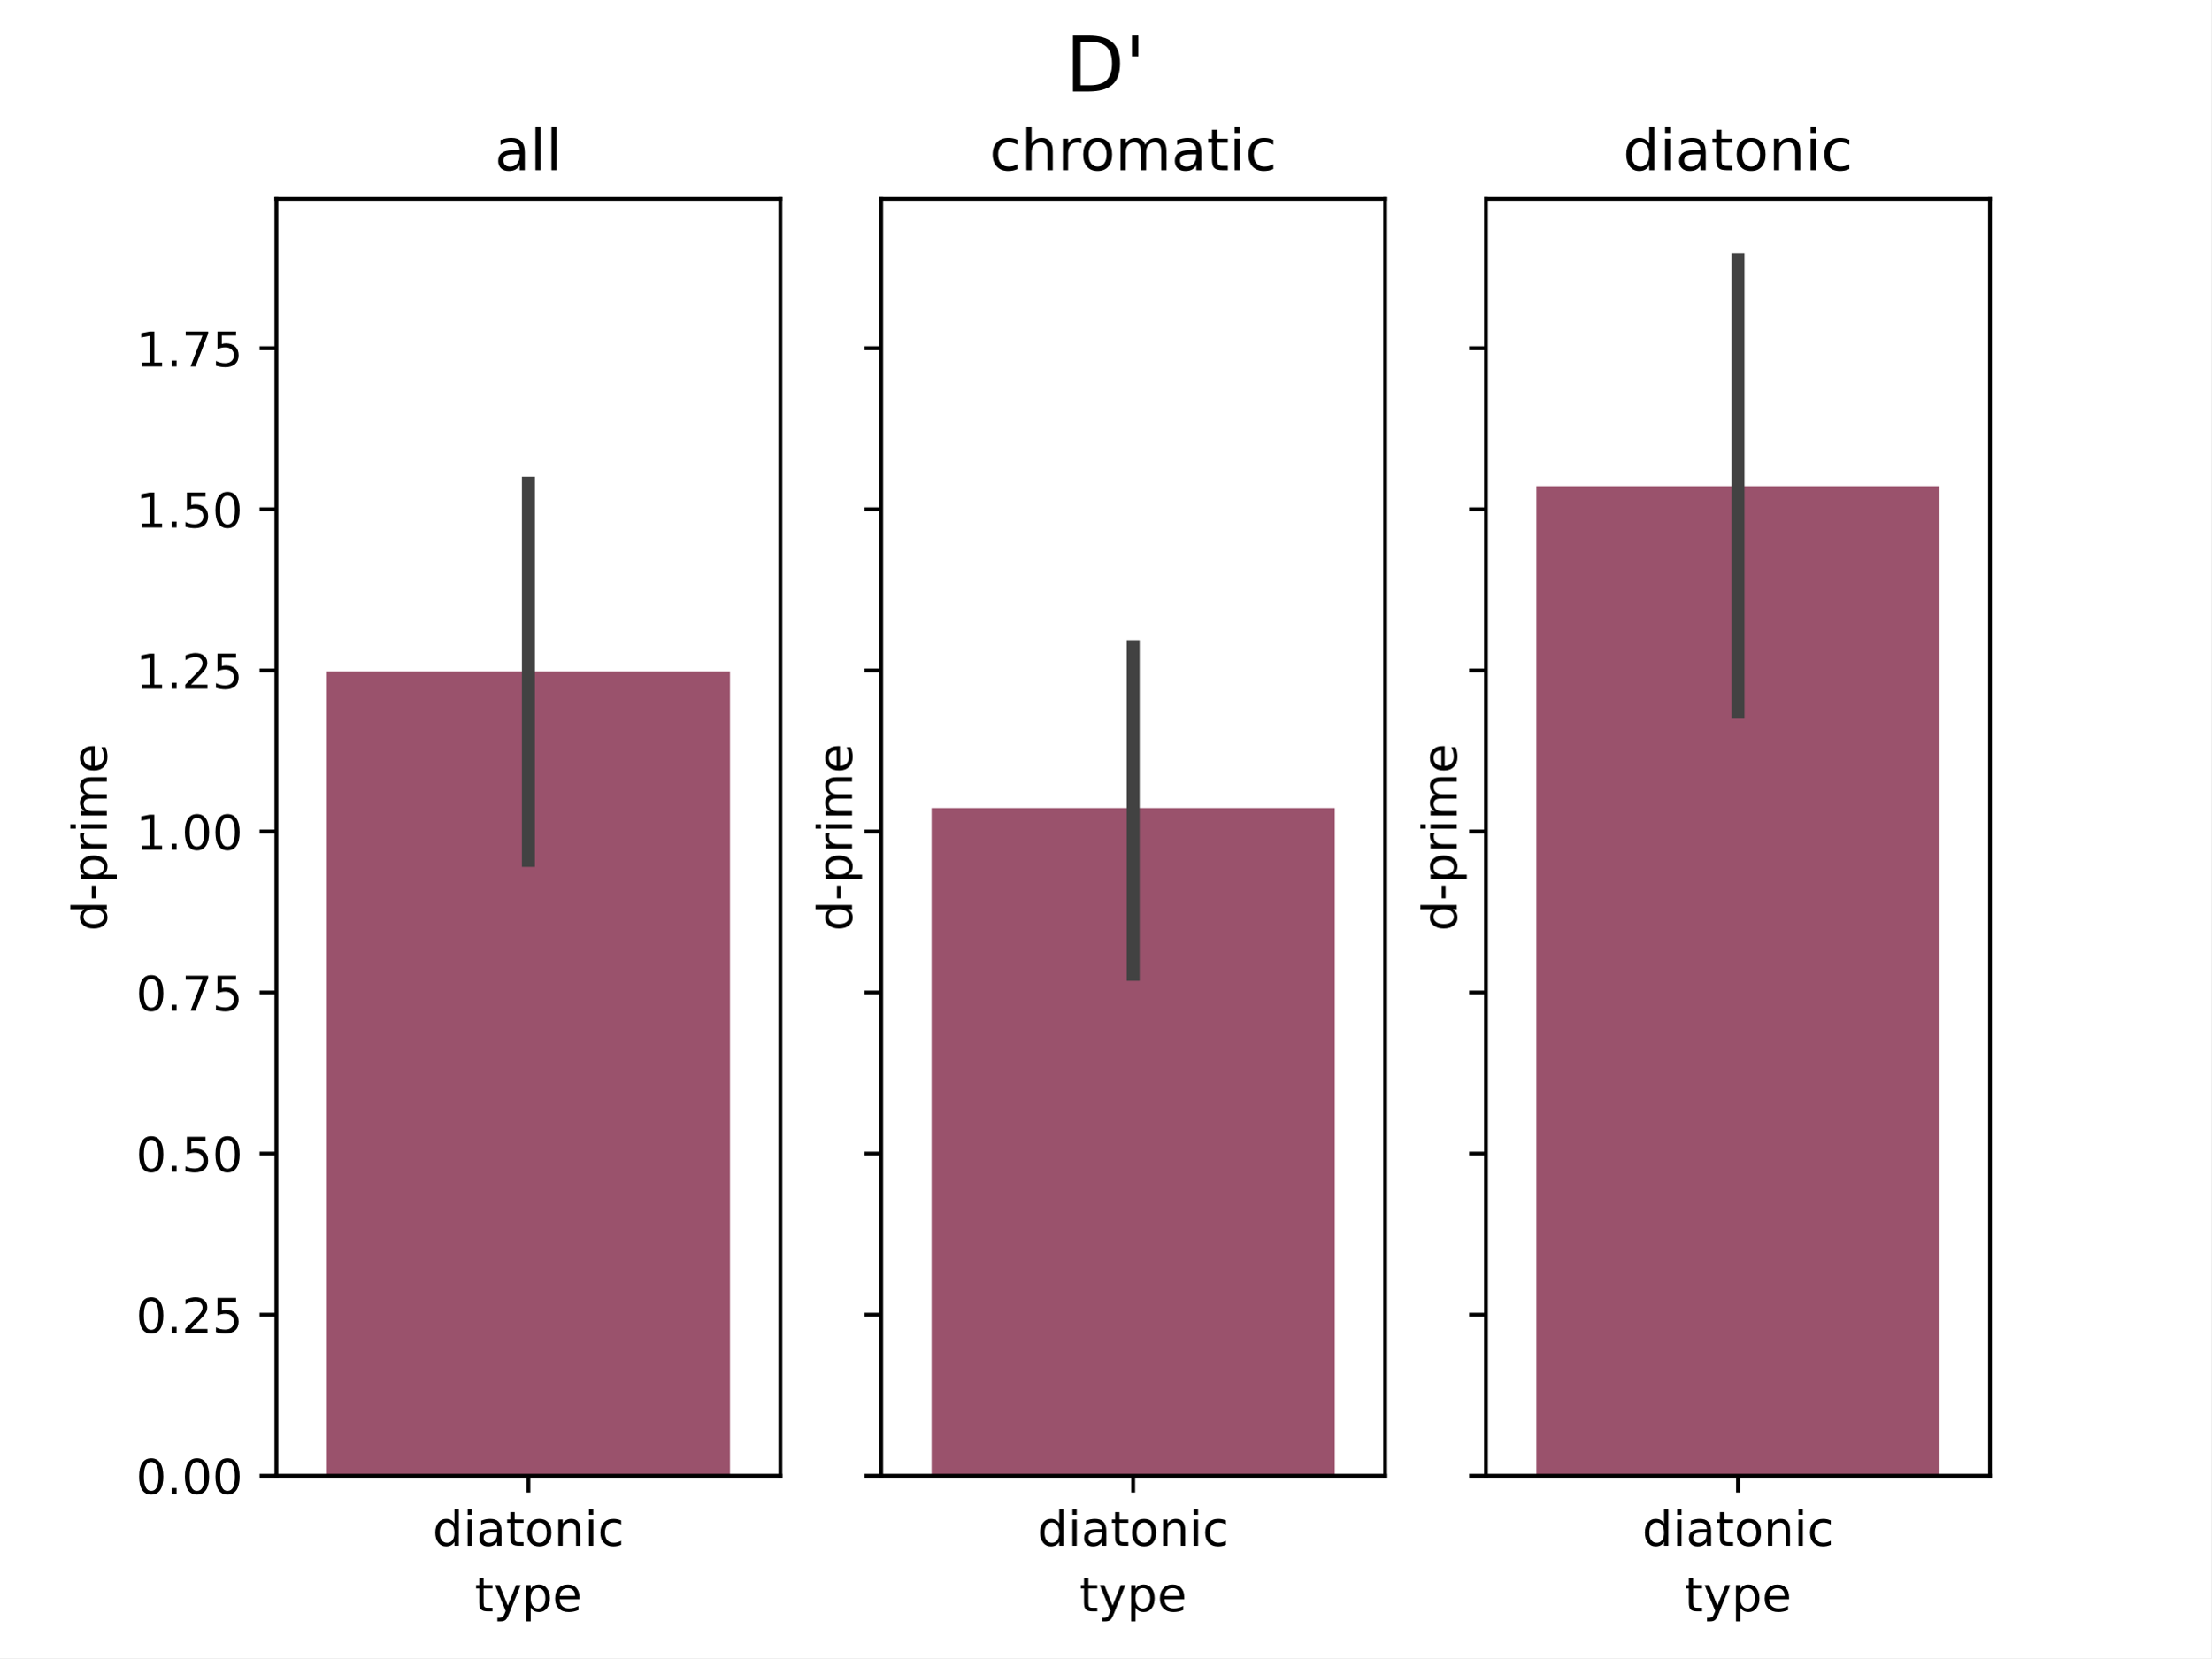
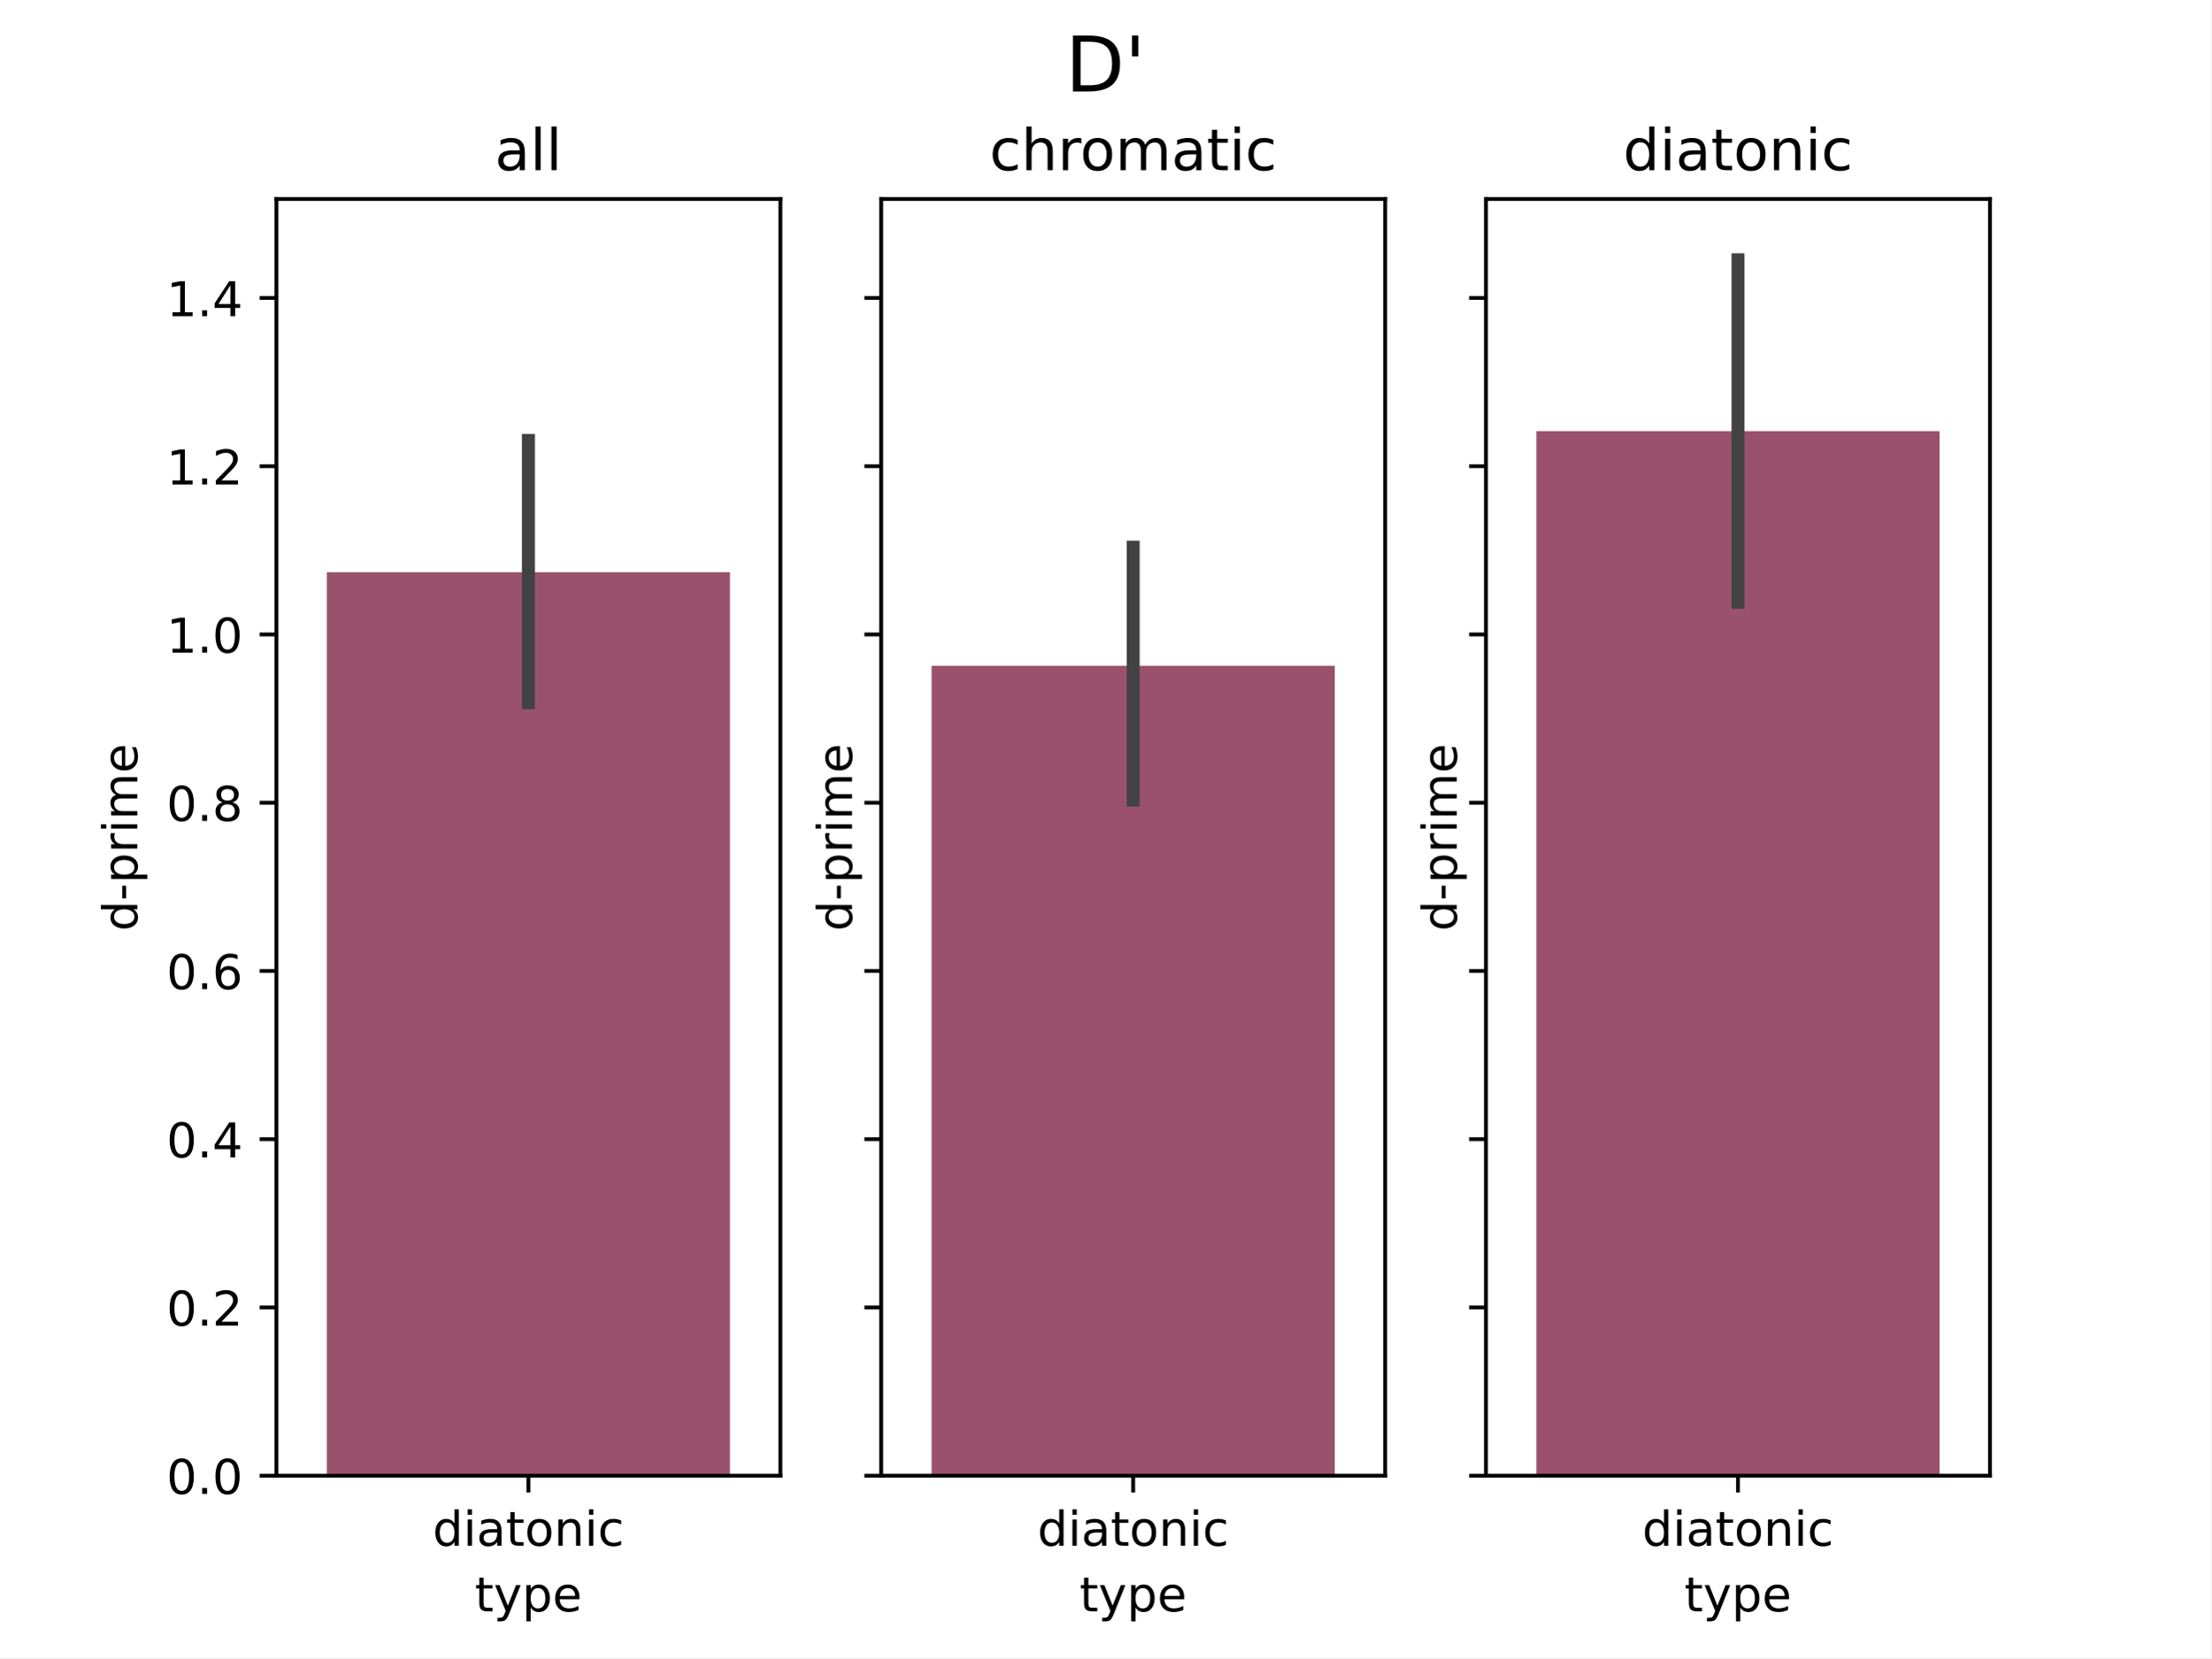
<svg xmlns="http://www.w3.org/2000/svg" xmlns:xlink="http://www.w3.org/1999/xlink" height="345.6pt" version="1.1" viewBox="0 0 460.8 345.6" width="460.8pt">
  <defs>
    <style type="text/css">*{stroke-linecap:butt;stroke-linejoin:round;}</style>
  </defs>
  <g id="figure_1">
    <g id="patch_1">
      <path d="M 0 345.6  L 460.8 345.6  L 460.8 0  L 0 0  z " style="fill:#ffffff;" />
    </g>
    <g id="axes_1">
      <g id="patch_2">
        <path d="M 57.6 307.584  L 162.635 307.584  L 162.635 41.472  L 57.6 41.472  z " style="fill:#ffffff;" />
      </g>
      <g id="patch_3">
-         <path clip-path="url(#pcfc6b695cd)" d="M 68.104 307.584  L 152.132 307.584  L 152.132 139.961  L 68.104 139.961  z " style="fill:#9a526c;" />
+         <path clip-path="url(#pbbec31d19b)" d="M 68.104 307.584  L 152.132 307.584  L 152.132 119.272  L 68.104 119.272  z " style="fill:#9a526c;" />
      </g>
      <g id="matplotlib.axis_1">
        <g id="xtick_1">
          <g id="line2d_1">
            <defs>
-               <path d="M 0 0  L 0 3.5  " id="m105f384c03" style="stroke:#000000;stroke-width:0.8;" />
+               <path d="M 0 0  L 0 3.5  " id="m9235f77df3" style="stroke:#000000;stroke-width:0.8;" />
            </defs>
            <g>
-               <use style="stroke:#000000;stroke-width:0.8;" x="110.118" xlink:href="#m105f384c03" y="307.584" />
+               <use style="stroke:#000000;stroke-width:0.8;" x="110.118" xlink:href="#m9235f77df3" y="307.584" />
            </g>
          </g>
          <g id="text_1">
            <g transform="translate(90.16374 322.1824)scale(0.1 -0.1)">
              <defs>
                <path d="M 2906 2969  L 2906 4863  L 3481 4863  L 3481 0  L 2906 0  L 2906 525  Q 2725 213 2448 61  Q 2172 -91 1784 -91  Q 1150 -91 751 415  Q 353 922 353 1747  Q 353 2572 751 3078  Q 1150 3584 1784 3584  Q 2172 3584 2448 3432  Q 2725 3281 2906 2969  z M 947 1747  Q 947 1113 1208 752  Q 1469 391 1925 391  Q 2381 391 2643 752  Q 2906 1113 2906 1747  Q 2906 2381 2643 2742  Q 2381 3103 1925 3103  Q 1469 3103 1208 2742  Q 947 2381 947 1747  z " id="DejaVuSans-64" transform="scale(0.015625)" />
                <path d="M 603 3500  L 1178 3500  L 1178 0  L 603 0  L 603 3500  z M 603 4863  L 1178 4863  L 1178 4134  L 603 4134  L 603 4863  z " id="DejaVuSans-69" transform="scale(0.015625)" />
                <path d="M 2194 1759  Q 1497 1759 1228 1600  Q 959 1441 959 1056  Q 959 750 1161 570  Q 1363 391 1709 391  Q 2188 391 2477 730  Q 2766 1069 2766 1631  L 2766 1759  L 2194 1759  z M 3341 1997  L 3341 0  L 2766 0  L 2766 531  Q 2569 213 2275 61  Q 1981 -91 1556 -91  Q 1019 -91 701 211  Q 384 513 384 1019  Q 384 1609 779 1909  Q 1175 2209 1959 2209  L 2766 2209  L 2766 2266  Q 2766 2663 2505 2880  Q 2244 3097 1772 3097  Q 1472 3097 1187 3025  Q 903 2953 641 2809  L 641 3341  Q 956 3463 1253 3523  Q 1550 3584 1831 3584  Q 2591 3584 2966 3190  Q 3341 2797 3341 1997  z " id="DejaVuSans-61" transform="scale(0.015625)" />
                <path d="M 1172 4494  L 1172 3500  L 2356 3500  L 2356 3053  L 1172 3053  L 1172 1153  Q 1172 725 1289 603  Q 1406 481 1766 481  L 2356 481  L 2356 0  L 1766 0  Q 1100 0 847 248  Q 594 497 594 1153  L 594 3053  L 172 3053  L 172 3500  L 594 3500  L 594 4494  L 1172 4494  z " id="DejaVuSans-74" transform="scale(0.015625)" />
                <path d="M 1959 3097  Q 1497 3097 1228 2736  Q 959 2375 959 1747  Q 959 1119 1226 758  Q 1494 397 1959 397  Q 2419 397 2687 759  Q 2956 1122 2956 1747  Q 2956 2369 2687 2733  Q 2419 3097 1959 3097  z M 1959 3584  Q 2709 3584 3137 3096  Q 3566 2609 3566 1747  Q 3566 888 3137 398  Q 2709 -91 1959 -91  Q 1206 -91 779 398  Q 353 888 353 1747  Q 353 2609 779 3096  Q 1206 3584 1959 3584  z " id="DejaVuSans-6f" transform="scale(0.015625)" />
                <path d="M 3513 2113  L 3513 0  L 2938 0  L 2938 2094  Q 2938 2591 2744 2837  Q 2550 3084 2163 3084  Q 1697 3084 1428 2787  Q 1159 2491 1159 1978  L 1159 0  L 581 0  L 581 3500  L 1159 3500  L 1159 2956  Q 1366 3272 1645 3428  Q 1925 3584 2291 3584  Q 2894 3584 3203 3211  Q 3513 2838 3513 2113  z " id="DejaVuSans-6e" transform="scale(0.015625)" />
                <path d="M 3122 3366  L 3122 2828  Q 2878 2963 2633 3030  Q 2388 3097 2138 3097  Q 1578 3097 1268 2742  Q 959 2388 959 1747  Q 959 1106 1268 751  Q 1578 397 2138 397  Q 2388 397 2633 464  Q 2878 531 3122 666  L 3122 134  Q 2881 22 2623 -34  Q 2366 -91 2075 -91  Q 1284 -91 818 406  Q 353 903 353 1747  Q 353 2603 823 3093  Q 1294 3584 2113 3584  Q 2378 3584 2631 3529  Q 2884 3475 3122 3366  z " id="DejaVuSans-63" transform="scale(0.015625)" />
              </defs>
              <use xlink:href="#DejaVuSans-64" />
              <use x="63.477" xlink:href="#DejaVuSans-69" />
              <use x="91.26" xlink:href="#DejaVuSans-61" />
              <use x="152.539" xlink:href="#DejaVuSans-74" />
              <use x="191.748" xlink:href="#DejaVuSans-6f" />
              <use x="252.93" xlink:href="#DejaVuSans-6e" />
              <use x="316.309" xlink:href="#DejaVuSans-69" />
              <use x="344.092" xlink:href="#DejaVuSans-63" />
            </g>
          </g>
        </g>
        <g id="text_2">
          <g transform="translate(98.94733 335.8606)scale(0.1 -0.1)">
            <defs>
              <path d="M 2059 -325  Q 1816 -950 1584 -1140  Q 1353 -1331 966 -1331  L 506 -1331  L 506 -850  L 844 -850  Q 1081 -850 1212 -737  Q 1344 -625 1503 -206  L 1606 56  L 191 3500  L 800 3500  L 1894 763  L 2988 3500  L 3597 3500  L 2059 -325  z " id="DejaVuSans-79" transform="scale(0.015625)" />
              <path d="M 1159 525  L 1159 -1331  L 581 -1331  L 581 3500  L 1159 3500  L 1159 2969  Q 1341 3281 1617 3432  Q 1894 3584 2278 3584  Q 2916 3584 3314 3078  Q 3713 2572 3713 1747  Q 3713 922 3314 415  Q 2916 -91 2278 -91  Q 1894 -91 1617 61  Q 1341 213 1159 525  z M 3116 1747  Q 3116 2381 2855 2742  Q 2594 3103 2138 3103  Q 1681 3103 1420 2742  Q 1159 2381 1159 1747  Q 1159 1113 1420 752  Q 1681 391 2138 391  Q 2594 391 2855 752  Q 3116 1113 3116 1747  z " id="DejaVuSans-70" transform="scale(0.015625)" />
              <path d="M 3597 1894  L 3597 1613  L 953 1613  Q 991 1019 1311 708  Q 1631 397 2203 397  Q 2534 397 2845 478  Q 3156 559 3463 722  L 3463 178  Q 3153 47 2828 -22  Q 2503 -91 2169 -91  Q 1331 -91 842 396  Q 353 884 353 1716  Q 353 2575 817 3079  Q 1281 3584 2069 3584  Q 2775 3584 3186 3129  Q 3597 2675 3597 1894  z M 3022 2063  Q 3016 2534 2758 2815  Q 2500 3097 2075 3097  Q 1594 3097 1305 2825  Q 1016 2553 972 2059  L 3022 2063  z " id="DejaVuSans-65" transform="scale(0.015625)" />
            </defs>
            <use xlink:href="#DejaVuSans-74" />
            <use x="39.209" xlink:href="#DejaVuSans-79" />
            <use x="98.389" xlink:href="#DejaVuSans-70" />
            <use x="161.865" xlink:href="#DejaVuSans-65" />
          </g>
        </g>
      </g>
      <g id="matplotlib.axis_2">
        <g id="ytick_1">
          <g id="line2d_2">
            <defs>
-               <path d="M 0 0  L -3.5 0  " id="md1932d921b" style="stroke:#000000;stroke-width:0.8;" />
+               <path d="M 0 0  L -3.5 0  " id="m557d66bbd8" style="stroke:#000000;stroke-width:0.8;" />
            </defs>
            <g>
-               <use style="stroke:#000000;stroke-width:0.8;" x="57.6" xlink:href="#md1932d921b" y="307.584" />
+               <use style="stroke:#000000;stroke-width:0.8;" x="57.6" xlink:href="#m557d66bbd8" y="307.584" />
            </g>
          </g>
          <g id="text_3">
-             <g transform="translate(28.33438 311.3832)scale(0.1 -0.1)">
+             <g transform="translate(34.69687 311.3832)scale(0.1 -0.1)">
              <defs>
                <path d="M 2034 4250  Q 1547 4250 1301 3770  Q 1056 3291 1056 2328  Q 1056 1369 1301 889  Q 1547 409 2034 409  Q 2525 409 2770 889  Q 3016 1369 3016 2328  Q 3016 3291 2770 3770  Q 2525 4250 2034 4250  z M 2034 4750  Q 2819 4750 3233 4129  Q 3647 3509 3647 2328  Q 3647 1150 3233 529  Q 2819 -91 2034 -91  Q 1250 -91 836 529  Q 422 1150 422 2328  Q 422 3509 836 4129  Q 1250 4750 2034 4750  z " id="DejaVuSans-30" transform="scale(0.015625)" />
                <path d="M 684 794  L 1344 794  L 1344 0  L 684 0  L 684 794  z " id="DejaVuSans-2e" transform="scale(0.015625)" />
              </defs>
              <use xlink:href="#DejaVuSans-30" />
              <use x="63.623" xlink:href="#DejaVuSans-2e" />
              <use x="95.41" xlink:href="#DejaVuSans-30" />
-               <use x="159.033" xlink:href="#DejaVuSans-30" />
            </g>
          </g>
        </g>
        <g id="ytick_2">
          <g id="line2d_3">
            <g>
-               <use style="stroke:#000000;stroke-width:0.8;" x="57.6" xlink:href="#md1932d921b" y="274.013" />
+               <use style="stroke:#000000;stroke-width:0.8;" x="57.6" xlink:href="#m557d66bbd8" y="272.515" />
            </g>
          </g>
          <g id="text_4">
-             <g transform="translate(28.33438 277.8121)scale(0.1 -0.1)">
+             <g transform="translate(34.69687 276.3138)scale(0.1 -0.1)">
              <defs>
                <path d="M 1228 531  L 3431 531  L 3431 0  L 469 0  L 469 531  Q 828 903 1448 1529  Q 2069 2156 2228 2338  Q 2531 2678 2651 2914  Q 2772 3150 2772 3378  Q 2772 3750 2511 3984  Q 2250 4219 1831 4219  Q 1534 4219 1204 4116  Q 875 4013 500 3803  L 500 4441  Q 881 4594 1212 4672  Q 1544 4750 1819 4750  Q 2544 4750 2975 4387  Q 3406 4025 3406 3419  Q 3406 3131 3298 2873  Q 3191 2616 2906 2266  Q 2828 2175 2409 1742  Q 1991 1309 1228 531  z " id="DejaVuSans-32" transform="scale(0.015625)" />
-                 <path d="M 691 4666  L 3169 4666  L 3169 4134  L 1269 4134  L 1269 2991  Q 1406 3038 1543 3061  Q 1681 3084 1819 3084  Q 2600 3084 3056 2656  Q 3513 2228 3513 1497  Q 3513 744 3044 326  Q 2575 -91 1722 -91  Q 1428 -91 1123 -41  Q 819 9 494 109  L 494 744  Q 775 591 1075 516  Q 1375 441 1709 441  Q 2250 441 2565 725  Q 2881 1009 2881 1497  Q 2881 1984 2565 2268  Q 2250 2553 1709 2553  Q 1456 2553 1204 2497  Q 953 2441 691 2322  L 691 4666  z " id="DejaVuSans-35" transform="scale(0.015625)" />
              </defs>
              <use xlink:href="#DejaVuSans-30" />
              <use x="63.623" xlink:href="#DejaVuSans-2e" />
              <use x="95.41" xlink:href="#DejaVuSans-32" />
-               <use x="159.033" xlink:href="#DejaVuSans-35" />
            </g>
          </g>
        </g>
        <g id="ytick_3">
          <g id="line2d_4">
            <g>
-               <use style="stroke:#000000;stroke-width:0.8;" x="57.6" xlink:href="#md1932d921b" y="240.442" />
+               <use style="stroke:#000000;stroke-width:0.8;" x="57.6" xlink:href="#m557d66bbd8" y="237.445" />
            </g>
          </g>
          <g id="text_5">
-             <g transform="translate(28.33438 244.241)scale(0.1 -0.1)">
+             <g transform="translate(34.69687 241.2444)scale(0.1 -0.1)">
+               <defs>
+                 <path d="M 2419 4116  L 825 1625  L 2419 1625  L 2419 4116  z M 2253 4666  L 3047 4666  L 3047 1625  L 3713 1625  L 3713 1100  L 3047 1100  L 3047 0  L 2419 0  L 2419 1100  L 313 1100  L 313 1709  L 2253 4666  z " id="DejaVuSans-34" transform="scale(0.015625)" />
+               </defs>
              <use xlink:href="#DejaVuSans-30" />
              <use x="63.623" xlink:href="#DejaVuSans-2e" />
-               <use x="95.41" xlink:href="#DejaVuSans-35" />
-               <use x="159.033" xlink:href="#DejaVuSans-30" />
+               <use x="95.41" xlink:href="#DejaVuSans-34" />
            </g>
          </g>
        </g>
        <g id="ytick_4">
          <g id="line2d_5">
            <g>
-               <use style="stroke:#000000;stroke-width:0.8;" x="57.6" xlink:href="#md1932d921b" y="206.871" />
+               <use style="stroke:#000000;stroke-width:0.8;" x="57.6" xlink:href="#m557d66bbd8" y="202.376" />
            </g>
          </g>
          <g id="text_6">
-             <g transform="translate(28.33438 210.6699)scale(0.1 -0.1)">
-               <defs>
-                 <path d="M 525 4666  L 3525 4666  L 3525 4397  L 1831 0  L 1172 0  L 2766 4134  L 525 4134  L 525 4666  z " id="DejaVuSans-37" transform="scale(0.015625)" />
+             <g transform="translate(34.69687 206.175)scale(0.1 -0.1)">
+               <defs>
+                 <path d="M 2113 2584  Q 1688 2584 1439 2293  Q 1191 2003 1191 1497  Q 1191 994 1439 701  Q 1688 409 2113 409  Q 2538 409 2786 701  Q 3034 994 3034 1497  Q 3034 2003 2786 2293  Q 2538 2584 2113 2584  z M 3366 4563  L 3366 3988  Q 3128 4100 2886 4159  Q 2644 4219 2406 4219  Q 1781 4219 1451 3797  Q 1122 3375 1075 2522  Q 1259 2794 1537 2939  Q 1816 3084 2150 3084  Q 2853 3084 3261 2657  Q 3669 2231 3669 1497  Q 3669 778 3244 343  Q 2819 -91 2113 -91  Q 1303 -91 875 529  Q 447 1150 447 2328  Q 447 3434 972 4092  Q 1497 4750 2381 4750  Q 2619 4750 2861 4703  Q 3103 4656 3366 4563  z " id="DejaVuSans-36" transform="scale(0.015625)" />
              </defs>
              <use xlink:href="#DejaVuSans-30" />
              <use x="63.623" xlink:href="#DejaVuSans-2e" />
-               <use x="95.41" xlink:href="#DejaVuSans-37" />
-               <use x="159.033" xlink:href="#DejaVuSans-35" />
+               <use x="95.41" xlink:href="#DejaVuSans-36" />
            </g>
          </g>
        </g>
        <g id="ytick_5">
          <g id="line2d_6">
            <g>
-               <use style="stroke:#000000;stroke-width:0.8;" x="57.6" xlink:href="#md1932d921b" y="173.3" />
+               <use style="stroke:#000000;stroke-width:0.8;" x="57.6" xlink:href="#m557d66bbd8" y="167.306" />
            </g>
          </g>
          <g id="text_7">
-             <g transform="translate(28.33438 177.0989)scale(0.1 -0.1)">
-               <defs>
-                 <path d="M 794 531  L 1825 531  L 1825 4091  L 703 3866  L 703 4441  L 1819 4666  L 2450 4666  L 2450 531  L 3481 531  L 3481 0  L 794 0  L 794 531  z " id="DejaVuSans-31" transform="scale(0.015625)" />
-               </defs>
-               <use xlink:href="#DejaVuSans-31" />
-               <use x="63.623" xlink:href="#DejaVuSans-2e" />
-               <use x="95.41" xlink:href="#DejaVuSans-30" />
-               <use x="159.033" xlink:href="#DejaVuSans-30" />
+             <g transform="translate(34.69687 171.1056)scale(0.1 -0.1)">
+               <defs>
+                 <path d="M 2034 2216  Q 1584 2216 1326 1975  Q 1069 1734 1069 1313  Q 1069 891 1326 650  Q 1584 409 2034 409  Q 2484 409 2743 651  Q 3003 894 3003 1313  Q 3003 1734 2745 1975  Q 2488 2216 2034 2216  z M 1403 2484  Q 997 2584 770 2862  Q 544 3141 544 3541  Q 544 4100 942 4425  Q 1341 4750 2034 4750  Q 2731 4750 3128 4425  Q 3525 4100 3525 3541  Q 3525 3141 3298 2862  Q 3072 2584 2669 2484  Q 3125 2378 3379 2068  Q 3634 1759 3634 1313  Q 3634 634 3220 271  Q 2806 -91 2034 -91  Q 1263 -91 848 271  Q 434 634 434 1313  Q 434 1759 690 2068  Q 947 2378 1403 2484  z M 1172 3481  Q 1172 3119 1398 2916  Q 1625 2713 2034 2713  Q 2441 2713 2670 2916  Q 2900 3119 2900 3481  Q 2900 3844 2670 4047  Q 2441 4250 2034 4250  Q 1625 4250 1398 4047  Q 1172 3844 1172 3481  z " id="DejaVuSans-38" transform="scale(0.015625)" />
+               </defs>
+               <use xlink:href="#DejaVuSans-30" />
+               <use x="63.623" xlink:href="#DejaVuSans-2e" />
+               <use x="95.41" xlink:href="#DejaVuSans-38" />
            </g>
          </g>
        </g>
        <g id="ytick_6">
          <g id="line2d_7">
            <g>
-               <use style="stroke:#000000;stroke-width:0.8;" x="57.6" xlink:href="#md1932d921b" y="139.729" />
+               <use style="stroke:#000000;stroke-width:0.8;" x="57.6" xlink:href="#m557d66bbd8" y="132.237" />
            </g>
          </g>
          <g id="text_8">
-             <g transform="translate(28.33438 143.5278)scale(0.1 -0.1)">
+             <g transform="translate(34.69687 136.0362)scale(0.1 -0.1)">
+               <defs>
+                 <path d="M 794 531  L 1825 531  L 1825 4091  L 703 3866  L 703 4441  L 1819 4666  L 2450 4666  L 2450 531  L 3481 531  L 3481 0  L 794 0  L 794 531  z " id="DejaVuSans-31" transform="scale(0.015625)" />
+               </defs>
              <use xlink:href="#DejaVuSans-31" />
              <use x="63.623" xlink:href="#DejaVuSans-2e" />
-               <use x="95.41" xlink:href="#DejaVuSans-32" />
-               <use x="159.033" xlink:href="#DejaVuSans-35" />
+               <use x="95.41" xlink:href="#DejaVuSans-30" />
            </g>
          </g>
        </g>
        <g id="ytick_7">
          <g id="line2d_8">
            <g>
-               <use style="stroke:#000000;stroke-width:0.8;" x="57.6" xlink:href="#md1932d921b" y="106.157" />
+               <use style="stroke:#000000;stroke-width:0.8;" x="57.6" xlink:href="#m557d66bbd8" y="97.168" />
            </g>
          </g>
          <g id="text_9">
-             <g transform="translate(28.33438 109.9567)scale(0.1 -0.1)">
+             <g transform="translate(34.69687 100.9669)scale(0.1 -0.1)">
              <use xlink:href="#DejaVuSans-31" />
              <use x="63.623" xlink:href="#DejaVuSans-2e" />
-               <use x="95.41" xlink:href="#DejaVuSans-35" />
-               <use x="159.033" xlink:href="#DejaVuSans-30" />
+               <use x="95.41" xlink:href="#DejaVuSans-32" />
            </g>
          </g>
        </g>
        <g id="ytick_8">
          <g id="line2d_9">
            <g>
-               <use style="stroke:#000000;stroke-width:0.8;" x="57.6" xlink:href="#md1932d921b" y="72.586" />
+               <use style="stroke:#000000;stroke-width:0.8;" x="57.6" xlink:href="#m557d66bbd8" y="62.098" />
            </g>
          </g>
          <g id="text_10">
-             <g transform="translate(28.33438 76.38558)scale(0.1 -0.1)">
+             <g transform="translate(34.69687 65.89746)scale(0.1 -0.1)">
              <use xlink:href="#DejaVuSans-31" />
              <use x="63.623" xlink:href="#DejaVuSans-2e" />
-               <use x="95.41" xlink:href="#DejaVuSans-37" />
-               <use x="159.033" xlink:href="#DejaVuSans-35" />
+               <use x="95.41" xlink:href="#DejaVuSans-34" />
            </g>
          </g>
        </g>
        <g id="text_11">
-           <g transform="translate(22.25469 194.0718)rotate(-90)scale(0.1 -0.1)">
+           <g transform="translate(28.61719 194.0718)rotate(-90)scale(0.1 -0.1)">
            <defs>
              <path d="M 313 2009  L 1997 2009  L 1997 1497  L 313 1497  L 313 2009  z " id="DejaVuSans-2d" transform="scale(0.015625)" />
              <path d="M 2631 2963  Q 2534 3019 2420 3045  Q 2306 3072 2169 3072  Q 1681 3072 1420 2755  Q 1159 2438 1159 1844  L 1159 0  L 581 0  L 581 3500  L 1159 3500  L 1159 2956  Q 1341 3275 1631 3429  Q 1922 3584 2338 3584  Q 2397 3584 2469 3576  Q 2541 3569 2628 3553  L 2631 2963  z " id="DejaVuSans-72" transform="scale(0.015625)" />
              <path d="M 3328 2828  Q 3544 3216 3844 3400  Q 4144 3584 4550 3584  Q 5097 3584 5394 3201  Q 5691 2819 5691 2113  L 5691 0  L 5113 0  L 5113 2094  Q 5113 2597 4934 2840  Q 4756 3084 4391 3084  Q 3944 3084 3684 2787  Q 3425 2491 3425 1978  L 3425 0  L 2847 0  L 2847 2094  Q 2847 2600 2669 2842  Q 2491 3084 2119 3084  Q 1678 3084 1418 2786  Q 1159 2488 1159 1978  L 1159 0  L 581 0  L 581 3500  L 1159 3500  L 1159 2956  Q 1356 3278 1631 3431  Q 1906 3584 2284 3584  Q 2666 3584 2933 3390  Q 3200 3197 3328 2828  z " id="DejaVuSans-6d" transform="scale(0.015625)" />
            </defs>
            <use xlink:href="#DejaVuSans-64" />
            <use x="63.477" xlink:href="#DejaVuSans-2d" />
            <use x="99.561" xlink:href="#DejaVuSans-70" />
            <use x="163.037" xlink:href="#DejaVuSans-72" />
            <use x="204.15" xlink:href="#DejaVuSans-69" />
            <use x="231.934" xlink:href="#DejaVuSans-6d" />
            <use x="329.346" xlink:href="#DejaVuSans-65" />
          </g>
        </g>
      </g>
      <g id="line2d_10">
-         <path clip-path="url(#pcfc6b695cd)" d="M 110.118 179.344  L 110.118 100.709  " style="fill:none;stroke:#424242;stroke-linecap:square;stroke-width:2.7;" />
+         <path clip-path="url(#pbbec31d19b)" d="M 110.118 146.468  L 110.118 91.788  " style="fill:none;stroke:#424242;stroke-linecap:square;stroke-width:2.7;" />
      </g>
      <g id="patch_4">
        <path d="M 57.6 307.584  L 57.6 41.472  " style="fill:none;stroke:#000000;stroke-linecap:square;stroke-linejoin:miter;stroke-width:0.8;" />
      </g>
      <g id="patch_5">
        <path d="M 162.635 307.584  L 162.635 41.472  " style="fill:none;stroke:#000000;stroke-linecap:square;stroke-linejoin:miter;stroke-width:0.8;" />
      </g>
      <g id="patch_6">
        <path d="M 57.6 307.584  L 162.635 307.584  " style="fill:none;stroke:#000000;stroke-linecap:square;stroke-linejoin:miter;stroke-width:0.8;" />
      </g>
      <g id="patch_7">
        <path d="M 57.6 41.472  L 162.635 41.472  " style="fill:none;stroke:#000000;stroke-linecap:square;stroke-linejoin:miter;stroke-width:0.8;" />
      </g>
      <g id="text_12">
        <g transform="translate(103.107 35.472)scale(0.12 -0.12)">
          <defs>
            <path d="M 603 4863  L 1178 4863  L 1178 0  L 603 0  L 603 4863  z " id="DejaVuSans-6c" transform="scale(0.015625)" />
          </defs>
          <use xlink:href="#DejaVuSans-61" />
          <use x="61.279" xlink:href="#DejaVuSans-6c" />
          <use x="89.062" xlink:href="#DejaVuSans-6c" />
        </g>
      </g>
    </g>
    <g id="axes_2">
      <g id="patch_8">
        <path d="M 183.642 307.584  L 288.678 307.584  L 288.678 41.472  L 183.642 41.472  z " style="fill:#ffffff;" />
      </g>
      <g id="patch_9">
-         <path clip-path="url(#pfc760f3e23)" d="M 194.146 307.584  L 278.174 307.584  L 278.174 168.42  L 194.146 168.42  z " style="fill:#9a526c;" />
+         <path clip-path="url(#p25b7e507f3)" d="M 194.146 307.584  L 278.174 307.584  L 278.174 138.77  L 194.146 138.77  z " style="fill:#9a526c;" />
      </g>
      <g id="matplotlib.axis_3">
        <g id="xtick_2">
          <g id="line2d_11">
            <g>
-               <use style="stroke:#000000;stroke-width:0.8;" x="236.16" xlink:href="#m105f384c03" y="307.584" />
+               <use style="stroke:#000000;stroke-width:0.8;" x="236.16" xlink:href="#m9235f77df3" y="307.584" />
            </g>
          </g>
          <g id="text_13">
            <g transform="translate(216.2061 322.1824)scale(0.1 -0.1)">
              <use xlink:href="#DejaVuSans-64" />
              <use x="63.477" xlink:href="#DejaVuSans-69" />
              <use x="91.26" xlink:href="#DejaVuSans-61" />
              <use x="152.539" xlink:href="#DejaVuSans-74" />
              <use x="191.748" xlink:href="#DejaVuSans-6f" />
              <use x="252.93" xlink:href="#DejaVuSans-6e" />
              <use x="316.309" xlink:href="#DejaVuSans-69" />
              <use x="344.092" xlink:href="#DejaVuSans-63" />
            </g>
          </g>
        </g>
        <g id="text_14">
          <g transform="translate(224.9897 335.8606)scale(0.1 -0.1)">
            <use xlink:href="#DejaVuSans-74" />
            <use x="39.209" xlink:href="#DejaVuSans-79" />
            <use x="98.389" xlink:href="#DejaVuSans-70" />
            <use x="161.865" xlink:href="#DejaVuSans-65" />
          </g>
        </g>
      </g>
      <g id="matplotlib.axis_4">
        <g id="ytick_9">
          <g id="line2d_12">
            <g>
-               <use style="stroke:#000000;stroke-width:0.8;" x="183.642" xlink:href="#md1932d921b" y="307.584" />
+               <use style="stroke:#000000;stroke-width:0.8;" x="183.642" xlink:href="#m557d66bbd8" y="307.584" />
            </g>
          </g>
        </g>
        <g id="ytick_10">
          <g id="line2d_13">
            <g>
-               <use style="stroke:#000000;stroke-width:0.8;" x="183.642" xlink:href="#md1932d921b" y="274.013" />
+               <use style="stroke:#000000;stroke-width:0.8;" x="183.642" xlink:href="#m557d66bbd8" y="272.515" />
            </g>
          </g>
        </g>
        <g id="ytick_11">
          <g id="line2d_14">
            <g>
-               <use style="stroke:#000000;stroke-width:0.8;" x="183.642" xlink:href="#md1932d921b" y="240.442" />
+               <use style="stroke:#000000;stroke-width:0.8;" x="183.642" xlink:href="#m557d66bbd8" y="237.445" />
            </g>
          </g>
        </g>
        <g id="ytick_12">
          <g id="line2d_15">
            <g>
-               <use style="stroke:#000000;stroke-width:0.8;" x="183.642" xlink:href="#md1932d921b" y="206.871" />
+               <use style="stroke:#000000;stroke-width:0.8;" x="183.642" xlink:href="#m557d66bbd8" y="202.376" />
            </g>
          </g>
        </g>
        <g id="ytick_13">
          <g id="line2d_16">
            <g>
-               <use style="stroke:#000000;stroke-width:0.8;" x="183.642" xlink:href="#md1932d921b" y="173.3" />
+               <use style="stroke:#000000;stroke-width:0.8;" x="183.642" xlink:href="#m557d66bbd8" y="167.306" />
            </g>
          </g>
        </g>
        <g id="ytick_14">
          <g id="line2d_17">
            <g>
-               <use style="stroke:#000000;stroke-width:0.8;" x="183.642" xlink:href="#md1932d921b" y="139.729" />
+               <use style="stroke:#000000;stroke-width:0.8;" x="183.642" xlink:href="#m557d66bbd8" y="132.237" />
            </g>
          </g>
        </g>
        <g id="ytick_15">
          <g id="line2d_18">
            <g>
-               <use style="stroke:#000000;stroke-width:0.8;" x="183.642" xlink:href="#md1932d921b" y="106.157" />
+               <use style="stroke:#000000;stroke-width:0.8;" x="183.642" xlink:href="#m557d66bbd8" y="97.168" />
            </g>
          </g>
        </g>
        <g id="ytick_16">
          <g id="line2d_19">
            <g>
-               <use style="stroke:#000000;stroke-width:0.8;" x="183.642" xlink:href="#md1932d921b" y="72.586" />
+               <use style="stroke:#000000;stroke-width:0.8;" x="183.642" xlink:href="#m557d66bbd8" y="62.098" />
            </g>
          </g>
        </g>
        <g id="text_15">
          <g transform="translate(177.5627 194.0718)rotate(-90)scale(0.1 -0.1)">
            <use xlink:href="#DejaVuSans-64" />
            <use x="63.477" xlink:href="#DejaVuSans-2d" />
            <use x="99.561" xlink:href="#DejaVuSans-70" />
            <use x="163.037" xlink:href="#DejaVuSans-72" />
            <use x="204.15" xlink:href="#DejaVuSans-69" />
            <use x="231.934" xlink:href="#DejaVuSans-6d" />
            <use x="329.346" xlink:href="#DejaVuSans-65" />
          </g>
        </g>
      </g>
      <g id="line2d_20">
-         <path clip-path="url(#pfc760f3e23)" d="M 236.16 203.103  L 236.16 134.755  " style="fill:none;stroke:#424242;stroke-linecap:square;stroke-width:2.7;" />
+         <path clip-path="url(#p25b7e507f3)" d="M 236.16 166.757  L 236.16 114.041  " style="fill:none;stroke:#424242;stroke-linecap:square;stroke-width:2.7;" />
      </g>
      <g id="patch_10">
        <path d="M 183.642 307.584  L 183.642 41.472  " style="fill:none;stroke:#000000;stroke-linecap:square;stroke-linejoin:miter;stroke-width:0.8;" />
      </g>
      <g id="patch_11">
        <path d="M 288.678 307.584  L 288.678 41.472  " style="fill:none;stroke:#000000;stroke-linecap:square;stroke-linejoin:miter;stroke-width:0.8;" />
      </g>
      <g id="patch_12">
        <path d="M 183.642 307.584  L 288.678 307.584  " style="fill:none;stroke:#000000;stroke-linecap:square;stroke-linejoin:miter;stroke-width:0.8;" />
      </g>
      <g id="patch_13">
        <path d="M 183.642 41.472  L 288.678 41.472  " style="fill:none;stroke:#000000;stroke-linecap:square;stroke-linejoin:miter;stroke-width:0.8;" />
      </g>
      <g id="text_16">
        <g transform="translate(206.2163 35.472)scale(0.12 -0.12)">
          <defs>
            <path d="M 3513 2113  L 3513 0  L 2938 0  L 2938 2094  Q 2938 2591 2744 2837  Q 2550 3084 2163 3084  Q 1697 3084 1428 2787  Q 1159 2491 1159 1978  L 1159 0  L 581 0  L 581 4863  L 1159 4863  L 1159 2956  Q 1366 3272 1645 3428  Q 1925 3584 2291 3584  Q 2894 3584 3203 3211  Q 3513 2838 3513 2113  z " id="DejaVuSans-68" transform="scale(0.015625)" />
          </defs>
          <use xlink:href="#DejaVuSans-63" />
          <use x="54.98" xlink:href="#DejaVuSans-68" />
          <use x="118.359" xlink:href="#DejaVuSans-72" />
          <use x="157.223" xlink:href="#DejaVuSans-6f" />
          <use x="218.404" xlink:href="#DejaVuSans-6d" />
          <use x="315.816" xlink:href="#DejaVuSans-61" />
          <use x="377.096" xlink:href="#DejaVuSans-74" />
          <use x="416.305" xlink:href="#DejaVuSans-69" />
          <use x="444.088" xlink:href="#DejaVuSans-63" />
        </g>
      </g>
    </g>
    <g id="axes_3">
      <g id="patch_14">
        <path d="M 309.685 307.584  L 414.72 307.584  L 414.72 41.472  L 309.685 41.472  z " style="fill:#ffffff;" />
      </g>
      <g id="patch_15">
-         <path clip-path="url(#p5025b21b65)" d="M 320.188 307.584  L 404.216 307.584  L 404.216 101.328  L 320.188 101.328  z " style="fill:#9a526c;" />
+         <path clip-path="url(#p7d310b792e)" d="M 320.188 307.584  L 404.216 307.584  L 404.216 89.859  L 320.188 89.859  z " style="fill:#9a526c;" />
      </g>
      <g id="matplotlib.axis_5">
        <g id="xtick_3">
          <g id="line2d_21">
            <g>
-               <use style="stroke:#000000;stroke-width:0.8;" x="362.202" xlink:href="#m105f384c03" y="307.584" />
+               <use style="stroke:#000000;stroke-width:0.8;" x="362.202" xlink:href="#m9235f77df3" y="307.584" />
            </g>
          </g>
          <g id="text_17">
            <g transform="translate(342.2484 322.1824)scale(0.1 -0.1)">
              <use xlink:href="#DejaVuSans-64" />
              <use x="63.477" xlink:href="#DejaVuSans-69" />
              <use x="91.26" xlink:href="#DejaVuSans-61" />
              <use x="152.539" xlink:href="#DejaVuSans-74" />
              <use x="191.748" xlink:href="#DejaVuSans-6f" />
              <use x="252.93" xlink:href="#DejaVuSans-6e" />
              <use x="316.309" xlink:href="#DejaVuSans-69" />
              <use x="344.092" xlink:href="#DejaVuSans-63" />
            </g>
          </g>
        </g>
        <g id="text_18">
          <g transform="translate(351.032 335.8606)scale(0.1 -0.1)">
            <use xlink:href="#DejaVuSans-74" />
            <use x="39.209" xlink:href="#DejaVuSans-79" />
            <use x="98.389" xlink:href="#DejaVuSans-70" />
            <use x="161.865" xlink:href="#DejaVuSans-65" />
          </g>
        </g>
      </g>
      <g id="matplotlib.axis_6">
        <g id="ytick_17">
          <g id="line2d_22">
            <g>
-               <use style="stroke:#000000;stroke-width:0.8;" x="309.685" xlink:href="#md1932d921b" y="307.584" />
+               <use style="stroke:#000000;stroke-width:0.8;" x="309.685" xlink:href="#m557d66bbd8" y="307.584" />
            </g>
          </g>
        </g>
        <g id="ytick_18">
          <g id="line2d_23">
            <g>
-               <use style="stroke:#000000;stroke-width:0.8;" x="309.685" xlink:href="#md1932d921b" y="274.013" />
+               <use style="stroke:#000000;stroke-width:0.8;" x="309.685" xlink:href="#m557d66bbd8" y="272.515" />
            </g>
          </g>
        </g>
        <g id="ytick_19">
          <g id="line2d_24">
            <g>
-               <use style="stroke:#000000;stroke-width:0.8;" x="309.685" xlink:href="#md1932d921b" y="240.442" />
+               <use style="stroke:#000000;stroke-width:0.8;" x="309.685" xlink:href="#m557d66bbd8" y="237.445" />
            </g>
          </g>
        </g>
        <g id="ytick_20">
          <g id="line2d_25">
            <g>
-               <use style="stroke:#000000;stroke-width:0.8;" x="309.685" xlink:href="#md1932d921b" y="206.871" />
+               <use style="stroke:#000000;stroke-width:0.8;" x="309.685" xlink:href="#m557d66bbd8" y="202.376" />
            </g>
          </g>
        </g>
        <g id="ytick_21">
          <g id="line2d_26">
            <g>
-               <use style="stroke:#000000;stroke-width:0.8;" x="309.685" xlink:href="#md1932d921b" y="173.3" />
+               <use style="stroke:#000000;stroke-width:0.8;" x="309.685" xlink:href="#m557d66bbd8" y="167.306" />
            </g>
          </g>
        </g>
        <g id="ytick_22">
          <g id="line2d_27">
            <g>
-               <use style="stroke:#000000;stroke-width:0.8;" x="309.685" xlink:href="#md1932d921b" y="139.729" />
+               <use style="stroke:#000000;stroke-width:0.8;" x="309.685" xlink:href="#m557d66bbd8" y="132.237" />
            </g>
          </g>
        </g>
        <g id="ytick_23">
          <g id="line2d_28">
            <g>
-               <use style="stroke:#000000;stroke-width:0.8;" x="309.685" xlink:href="#md1932d921b" y="106.157" />
+               <use style="stroke:#000000;stroke-width:0.8;" x="309.685" xlink:href="#m557d66bbd8" y="97.168" />
            </g>
          </g>
        </g>
        <g id="ytick_24">
          <g id="line2d_29">
            <g>
-               <use style="stroke:#000000;stroke-width:0.8;" x="309.685" xlink:href="#md1932d921b" y="72.586" />
+               <use style="stroke:#000000;stroke-width:0.8;" x="309.685" xlink:href="#m557d66bbd8" y="62.098" />
            </g>
          </g>
        </g>
        <g id="text_19">
          <g transform="translate(303.605 194.0718)rotate(-90)scale(0.1 -0.1)">
            <use xlink:href="#DejaVuSans-64" />
            <use x="63.477" xlink:href="#DejaVuSans-2d" />
            <use x="99.561" xlink:href="#DejaVuSans-70" />
            <use x="163.037" xlink:href="#DejaVuSans-72" />
            <use x="204.15" xlink:href="#DejaVuSans-69" />
            <use x="231.934" xlink:href="#DejaVuSans-6d" />
            <use x="329.346" xlink:href="#DejaVuSans-65" />
          </g>
        </g>
      </g>
      <g id="line2d_30">
-         <path clip-path="url(#p5025b21b65)" d="M 362.202 148.428  L 362.202 54.144  " style="fill:none;stroke:#424242;stroke-linecap:square;stroke-width:2.7;" />
+         <path clip-path="url(#p7d310b792e)" d="M 362.202 125.538  L 362.202 54.144  " style="fill:none;stroke:#424242;stroke-linecap:square;stroke-width:2.7;" />
      </g>
      <g id="patch_16">
        <path d="M 309.685 307.584  L 309.685 41.472  " style="fill:none;stroke:#000000;stroke-linecap:square;stroke-linejoin:miter;stroke-width:0.8;" />
      </g>
      <g id="patch_17">
        <path d="M 414.72 307.584  L 414.72 41.472  " style="fill:none;stroke:#000000;stroke-linecap:square;stroke-linejoin:miter;stroke-width:0.8;" />
      </g>
      <g id="patch_18">
        <path d="M 309.685 307.584  L 414.72 307.584  " style="fill:none;stroke:#000000;stroke-linecap:square;stroke-linejoin:miter;stroke-width:0.8;" />
      </g>
      <g id="patch_19">
        <path d="M 309.685 41.472  L 414.72 41.472  " style="fill:none;stroke:#000000;stroke-linecap:square;stroke-linejoin:miter;stroke-width:0.8;" />
      </g>
      <g id="text_20">
        <g transform="translate(338.2577 35.472)scale(0.12 -0.12)">
          <use xlink:href="#DejaVuSans-64" />
          <use x="63.477" xlink:href="#DejaVuSans-69" />
          <use x="91.26" xlink:href="#DejaVuSans-61" />
          <use x="152.539" xlink:href="#DejaVuSans-74" />
          <use x="191.748" xlink:href="#DejaVuSans-6f" />
          <use x="252.93" xlink:href="#DejaVuSans-6e" />
          <use x="316.309" xlink:href="#DejaVuSans-69" />
          <use x="344.092" xlink:href="#DejaVuSans-63" />
        </g>
      </g>
    </g>
    <g id="text_21">
      <g transform="translate(222.0412 19.0695)scale(0.16 -0.16)">
        <defs>
          <path d="M 1259 4147  L 1259 519  L 2022 519  Q 2988 519 3436 956  Q 3884 1394 3884 2338  Q 3884 3275 3436 3711  Q 2988 4147 2022 4147  L 1259 4147  z M 628 4666  L 1925 4666  Q 3281 4666 3915 4102  Q 4550 3538 4550 2338  Q 4550 1131 3912 565  Q 3275 0 1925 0  L 628 0  L 628 4666  z " id="DejaVuSans-44" transform="scale(0.015625)" />
          <path d="M 1147 4666  L 1147 2931  L 616 2931  L 616 4666  L 1147 4666  z " id="DejaVuSans-27" transform="scale(0.015625)" />
        </defs>
        <use xlink:href="#DejaVuSans-44" />
        <use x="77.002" xlink:href="#DejaVuSans-27" />
      </g>
    </g>
  </g>
  <defs>
-     <clipPath id="pcfc6b695cd">
+     <clipPath id="pbbec31d19b">
      <rect height="266.112" width="105.035" x="57.6" y="41.472" />
    </clipPath>
-     <clipPath id="pfc760f3e23">
+     <clipPath id="p25b7e507f3">
      <rect height="266.112" width="105.035" x="183.642" y="41.472" />
    </clipPath>
-     <clipPath id="p5025b21b65">
+     <clipPath id="p7d310b792e">
      <rect height="266.112" width="105.035" x="309.685" y="41.472" />
    </clipPath>
  </defs>
</svg>
